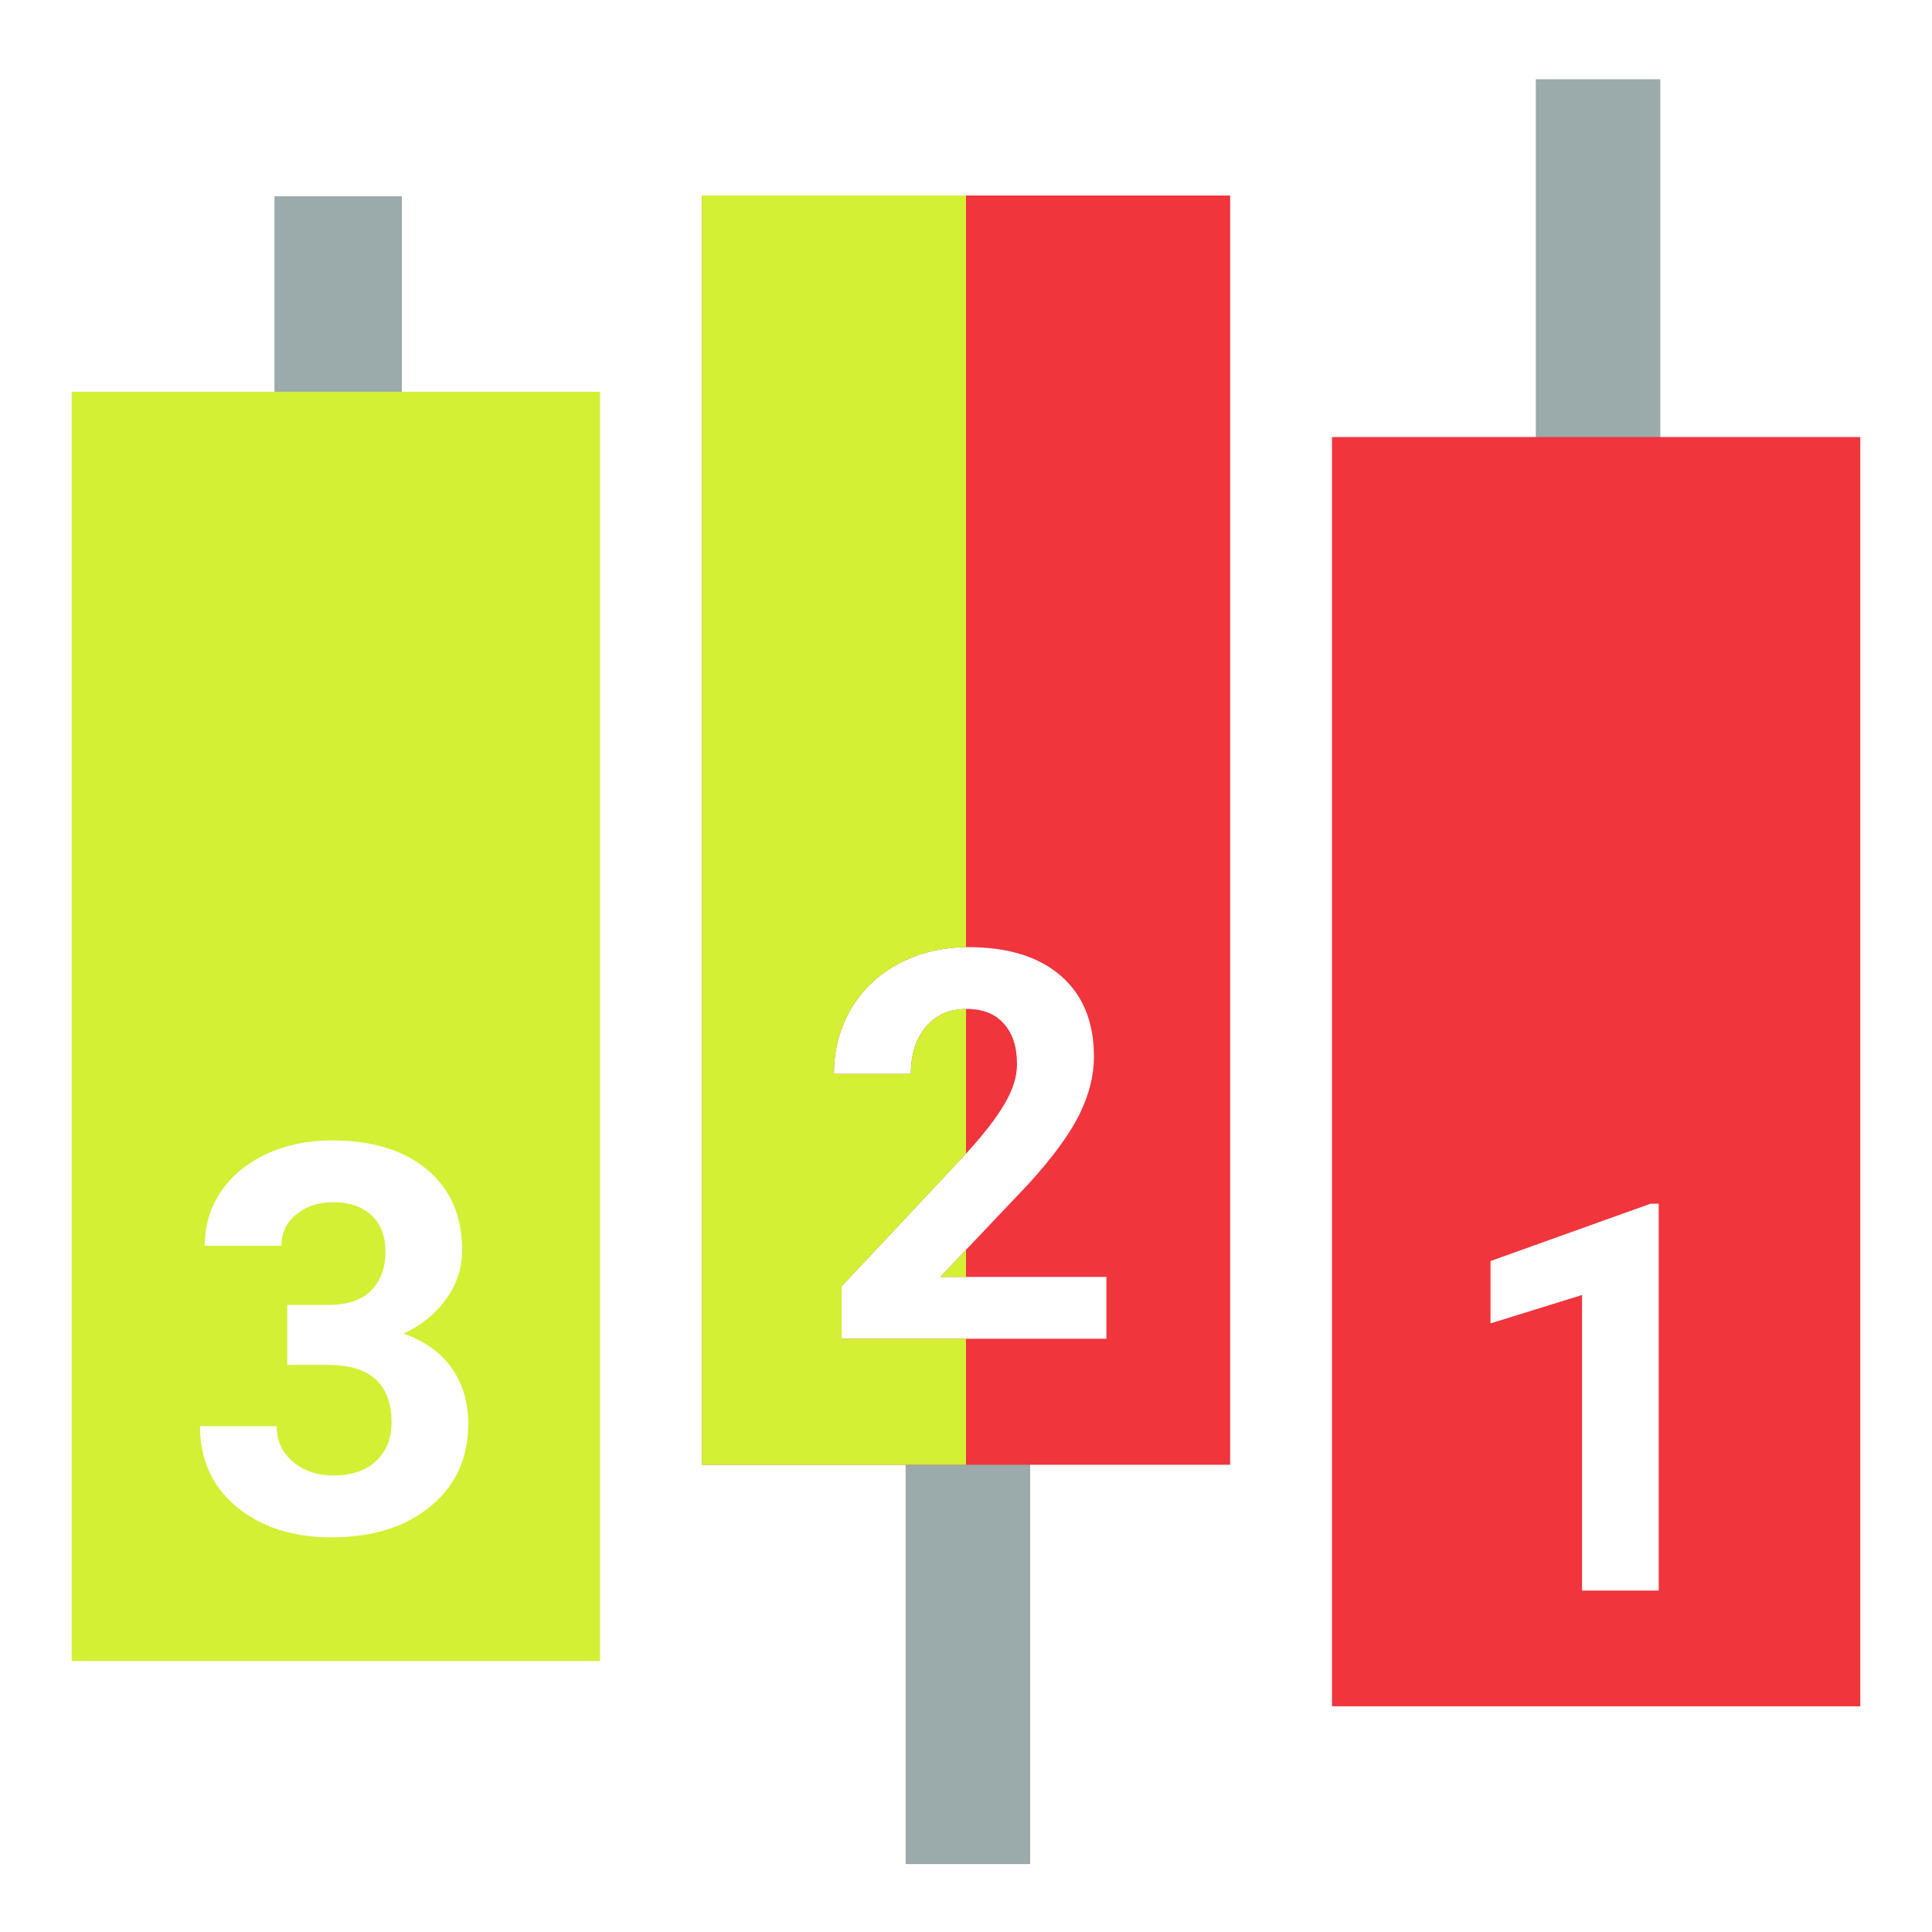
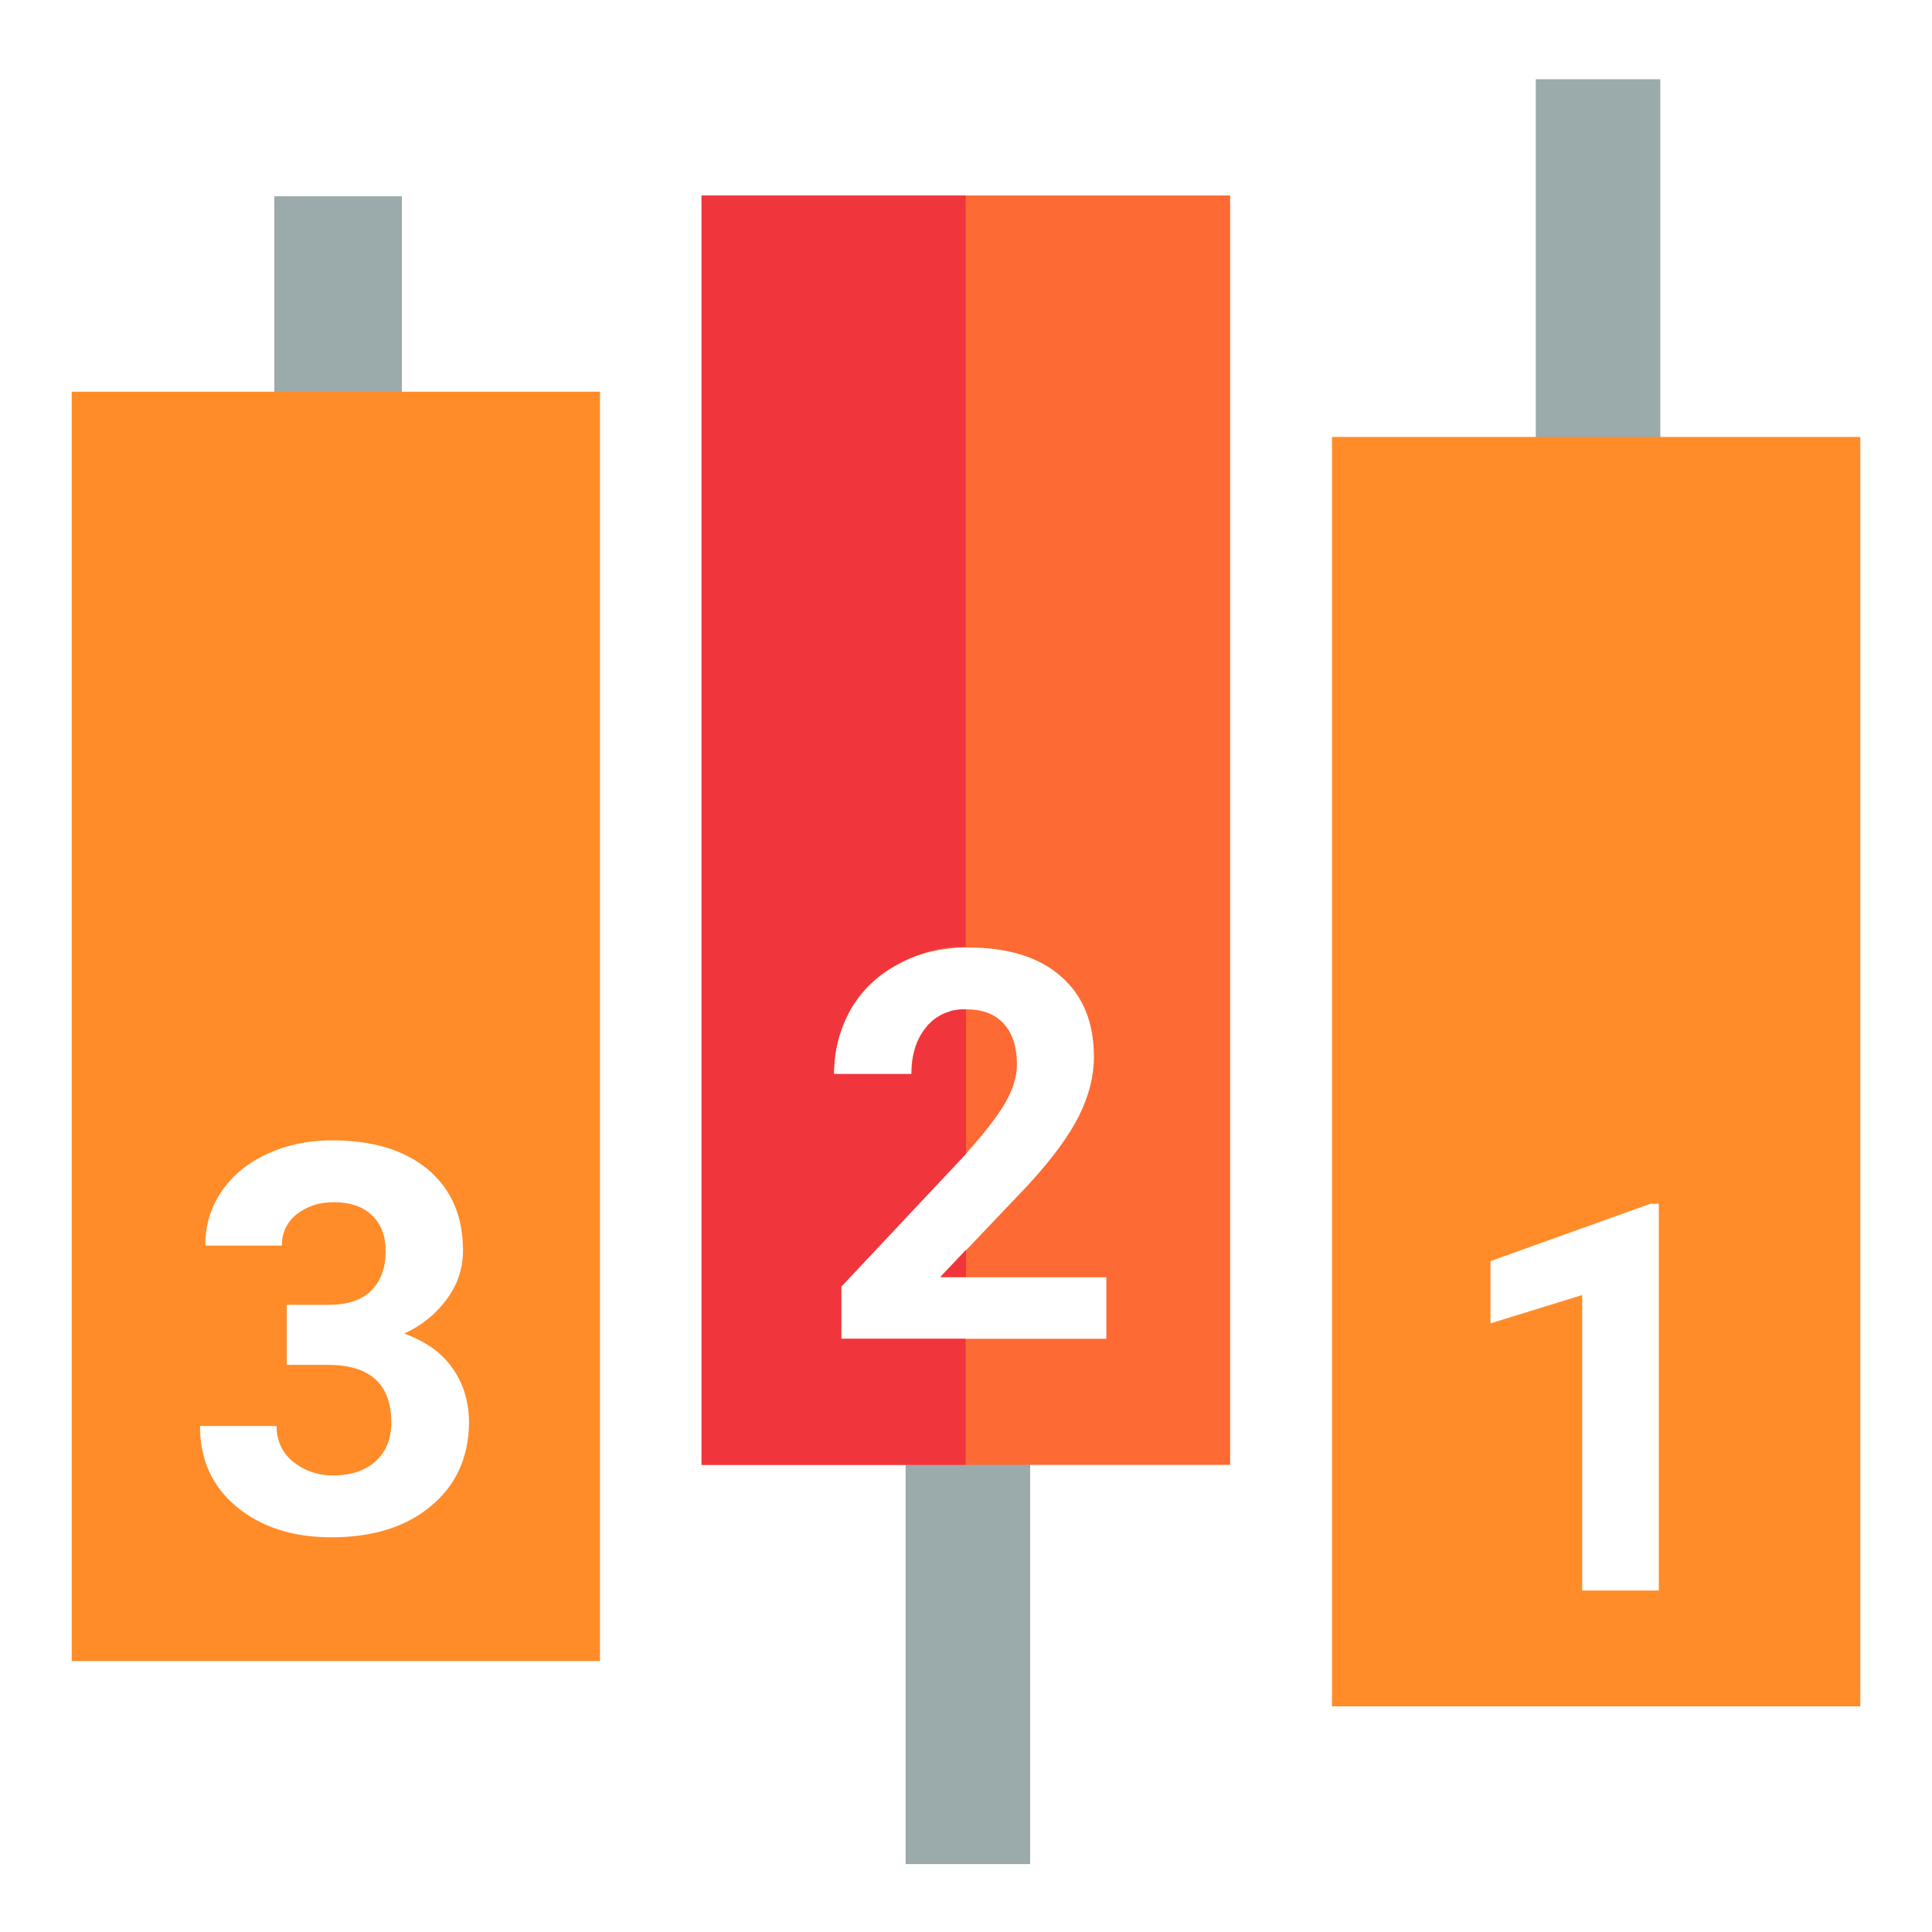
- <svg xmlns="http://www.w3.org/2000/svg" width="512" height="512" viewBox="0 0 512 512" fill="none">
-   <rect x="72.735" y="52" width="33.756" height="231" fill="#9BAAAB" />
-   <rect x="240" y="366" width="33" height="128" fill="#9BAAAB" />
-   <rect x="407" y="21" width="33" height="281" fill="#9BAAAB" />
-   <path fill-rule="evenodd" clip-rule="evenodd" d="M159 103.818H19V440.182H159V103.818ZM86.961 345.812H76.133V361.703H86.891C98.141 361.703 103.766 366.812 103.766 377.031C103.766 381.25 102.383 384.648 99.617 387.227C96.898 389.758 93.125 391.023 88.297 391.023C84.078 391.023 80.516 389.805 77.609 387.367C74.75 384.93 73.32 381.789 73.32 377.945H53C53 386.805 56.234 393.93 62.703 399.32C69.219 404.711 77.586 407.406 87.805 407.406C98.727 407.406 107.492 404.664 114.102 399.18C120.758 393.695 124.086 386.406 124.086 377.312C124.086 371.688 122.656 366.812 119.797 362.688C116.984 358.562 112.695 355.469 106.93 353.406C111.57 351.297 115.32 348.273 118.18 344.336C121.039 340.398 122.469 336.086 122.469 331.398C122.469 322.305 119.398 315.18 113.258 310.023C107.117 304.82 98.633 302.219 87.805 302.219C81.57 302.219 75.852 303.414 70.648 305.805C65.492 308.195 61.461 311.523 58.555 315.789C55.695 320.008 54.266 324.789 54.266 330.133H74.586C74.586 326.711 75.898 323.945 78.523 321.836C81.148 319.68 84.406 318.602 88.297 318.602C92.609 318.602 95.984 319.75 98.422 322.047C100.906 324.344 102.148 327.555 102.148 331.68C102.148 335.945 100.906 339.367 98.422 341.945C95.938 344.523 92.117 345.812 86.961 345.812Z" fill="#D3F035" />
-   <path fill-rule="evenodd" clip-rule="evenodd" d="M326 51.818H186V388.182H326V51.818ZM223.039 354.781H293.211V338.398H249.195L272.469 313.859C278.844 306.875 283.344 300.758 285.969 295.508C288.594 290.258 289.906 285.102 289.906 280.039C289.906 270.805 286.977 263.656 281.117 258.594C275.305 253.531 267.125 251 256.578 251C249.688 251 243.523 252.477 238.086 255.43C232.648 258.336 228.43 262.367 225.43 267.523C222.477 272.68 221 278.375 221 284.609H241.391C241.391 279.453 242.703 275.305 245.328 272.164C248 268.977 251.633 267.383 256.227 267.383C260.492 267.383 263.773 268.695 266.07 271.32C268.367 273.898 269.516 277.461 269.516 282.008C269.516 285.336 268.414 288.852 266.211 292.555C264.055 296.258 260.703 300.594 256.156 305.562L223.039 340.859V354.781Z" fill="#F0353D" />
-   <path fill-rule="evenodd" clip-rule="evenodd" d="M493 115.818H353V452.182H493V115.818ZM419.258 421.516H439.578V319H437.398L395 334.188V350.711L419.258 343.188V421.516Z" fill="#F0353D" />
-   <path fill-rule="evenodd" clip-rule="evenodd" d="M256 51.818H186V388.182H256V354.781H223.039V340.859L256 305.729V267.384C251.513 267.436 247.956 269.029 245.328 272.164C242.703 275.305 241.391 279.453 241.391 284.609H221C221 278.375 222.477 272.68 225.43 267.523C228.43 262.367 232.648 258.336 238.086 255.43C243.371 252.559 249.342 251.084 256 251.003V51.818ZM256 331.224L249.195 338.398H256V331.224Z" fill="#D3F035" />
+ <svg xmlns="http://www.w3.org/2000/svg" version="1.1" id="Layer_1" x="0px" y="0px" viewBox="96 11 512 512" style="enable-background:new 96 11 512 512;" xml:space="preserve">
+   <style type="text/css">
+ 	.st0{fill:#9BAAAB;}
+ 	.st1{fill:#FF8C29;}
+ 	.st2{fill:#FD6A33;}
+ 	.st3{fill:#F0353D;}
+ </style>
+   <rect x="168.7" y="63" class="st0" width="33.8" height="231" />
+   <rect x="336" y="377" class="st0" width="33" height="128" />
+   <rect x="503" y="32" class="st0" width="33" height="281" />
+   <path class="st1" d="M115,114.8v336.4h140V114.8H115z M210.1,410.2c-6.6,5.5-15.4,8.2-26.3,8.2c-10.2,0-18.6-2.7-25.1-8.1  c-6.5-5.4-9.7-12.5-9.7-21.4h20.3c0,3.8,1.4,7,4.3,9.4c2.9,2.4,6.5,3.7,10.7,3.7c4.8,0,8.6-1.3,11.3-3.8c2.8-2.6,4.1-6,4.1-10.2  c0-10.2-5.6-15.3-16.9-15.3h-10.8v-15.9H183c5.2,0,9-1.3,11.5-3.9c2.5-2.6,3.7-6,3.7-10.3c0-4.1-1.2-7.3-3.7-9.6  c-2.4-2.3-5.8-3.4-10.1-3.4c-3.9,0-7.1,1.1-9.8,3.2c-2.6,2.1-3.9,4.9-3.9,8.3h-20.3c0-5.3,1.4-10.1,4.3-14.3  c2.9-4.3,6.9-7.6,12.1-10c5.2-2.4,10.9-3.6,17.2-3.6c10.8,0,19.3,2.6,25.5,7.8c6.1,5.2,9.2,12.3,9.2,21.4c0,4.7-1.4,9-4.3,12.9  c-2.9,3.9-6.6,7-11.3,9.1c5.8,2.1,10.1,5.2,12.9,9.3c2.9,4.1,4.3,9,4.3,14.6C220.1,397.4,216.8,404.7,210.1,410.2z" />
+   <path class="st2" d="M282,62.8v336.4h140V62.8H282z M389.2,365.8H319v-13.9l33.1-35.3c4.5-5,7.9-9.3,10.1-13  c2.2-3.7,3.3-7.2,3.3-10.5c0-4.5-1.1-8.1-3.4-10.7c-2.3-2.6-5.6-3.9-9.8-3.9c-4.6,0-8.2,1.6-10.9,4.8c-2.6,3.1-3.9,7.3-3.9,12.4H317  c0-6.2,1.5-11.9,4.4-17.1c3-5.2,7.2-9.2,12.7-12.1c5.4-3,11.6-4.4,18.5-4.4c10.5,0,18.7,2.5,24.5,7.6c5.9,5.1,8.8,12.2,8.8,21.4  c0,5.1-1.3,10.2-3.9,15.5s-7.1,11.4-13.5,18.4l-23.3,24.5h44V365.8z" />
+   <path class="st1" d="M449,126.8v336.4h140V126.8H449z M535.6,432.5h-20.3v-78.3l-24.3,7.5v-16.5l42.4-15.2h2.2V432.5z" />
+   <path class="st3" d="M319,351.9l33-35.1v-38.3c-0.3,0-0.5,0-0.8,0c-0.2,0-0.5,0-0.7,0c-0.3,0-0.6,0.1-0.9,0.1  c-0.2,0-0.5,0.1-0.7,0.1c-0.3,0.1-0.6,0.1-0.8,0.2c-0.2,0.1-0.4,0.1-0.6,0.2c-0.3,0.1-0.5,0.2-0.8,0.3c-0.2,0.1-0.4,0.1-0.6,0.2  c-0.3,0.1-0.5,0.3-0.8,0.4c-0.2,0.1-0.3,0.2-0.5,0.3c-0.3,0.2-0.5,0.3-0.8,0.5c-0.1,0.1-0.3,0.2-0.4,0.3c-0.3,0.2-0.5,0.4-0.8,0.7  c-0.1,0.1-0.2,0.2-0.3,0.3c-0.4,0.3-0.7,0.7-1,1.1c-2.6,3.1-3.9,7.3-3.9,12.4H317c0-6.2,1.5-11.9,4.4-17.1c3-5.2,7.2-9.2,12.7-12.1  c0.7-0.4,1.4-0.7,2-1c0.2-0.1,0.4-0.2,0.6-0.3c0.5-0.2,1-0.4,1.5-0.6c0.3-0.1,0.5-0.2,0.8-0.3c0.5-0.2,0.9-0.3,1.4-0.5  c0.3-0.1,0.6-0.2,0.9-0.3c0.4-0.1,0.9-0.3,1.3-0.4c0.3-0.1,0.6-0.1,1-0.2c0.4-0.1,0.9-0.2,1.3-0.3c0.3-0.1,0.7-0.1,1-0.2  c0.4-0.1,0.9-0.1,1.3-0.2c0.4,0,0.7-0.1,1.1-0.1c0.5,0,0.9-0.1,1.4-0.1c0.4,0,0.7,0,1.1,0c0.4,0,0.7,0,1.1,0V62.8h-70v336.4h70  v-33.4h-33V351.9z" />
+   <polygon class="st3" points="352,342.2 345.2,349.4 352,349.4 " />
+   <polygon class="st3" points="352,316.7 352,316.7 319,351.9 " />
+   <path class="st3" d="M343.6,262.9c-0.3,0.1-0.6,0.1-1,0.2C343,263.1,343.3,263,343.6,262.9z" />
+   <path class="st3" d="M346.6,279.4c0.3-0.1,0.5-0.2,0.8-0.3C347.1,279.2,346.9,279.3,346.6,279.4z" />
+   <path class="st3" d="M346,262.5c-0.3,0.1-0.7,0.1-1,0.2C345.3,262.6,345.7,262.5,346,262.5z" />
+   <path class="st3" d="M350.9,262c-0.4,0-0.7,0-1.1,0C350.2,262.1,350.5,262.1,350.9,262z" />
+   <path class="st3" d="M341.3,263.5c-0.3,0.1-0.6,0.2-0.9,0.3C340.7,263.7,341,263.6,341.3,263.5z" />
+   <path class="st3" d="M348.4,262.2c-0.4,0-0.7,0.1-1.1,0.1C347.7,262.3,348.1,262.2,348.4,262.2z" />
+   <path class="st3" d="M348,278.9c0.3-0.1,0.6-0.2,0.8-0.2C348.6,278.8,348.3,278.8,348,278.9z" />
+   <path class="st3" d="M342.7,281.8c0.3-0.2,0.5-0.5,0.8-0.7C343.2,281.3,343,281.5,342.7,281.8z" />
+   <path class="st3" d="M343.9,280.8c0.3-0.2,0.5-0.4,0.8-0.5C344.4,280.4,344.2,280.6,343.9,280.8z" />
+   <path class="st3" d="M345.2,280c0.3-0.1,0.5-0.3,0.8-0.4C345.7,279.7,345.5,279.9,345.2,280z" />
+   <path class="st3" d="M349.6,278.6c0.3,0,0.6-0.1,0.9-0.1C350.2,278.5,349.9,278.5,349.6,278.6z" />
+   <path class="st3" d="M339,264.2c-0.3,0.1-0.5,0.2-0.8,0.3C338.5,264.4,338.8,264.3,339,264.2z" />
+   <path class="st3" d="M336.8,265.1c-0.2,0.1-0.4,0.2-0.6,0.3C336.3,265.3,336.6,265.2,336.8,265.1z" />
+   <path class="st3" d="M352,278.4c-0.3,0-0.5,0-0.8,0C351.5,278.4,351.7,278.4,352,278.4L352,278.4z" />
+   <path class="st3" d="M341.3,283.2c0.3-0.4,0.7-0.8,1-1.1C342,282.4,341.7,282.8,341.3,283.2z" />
</svg>
